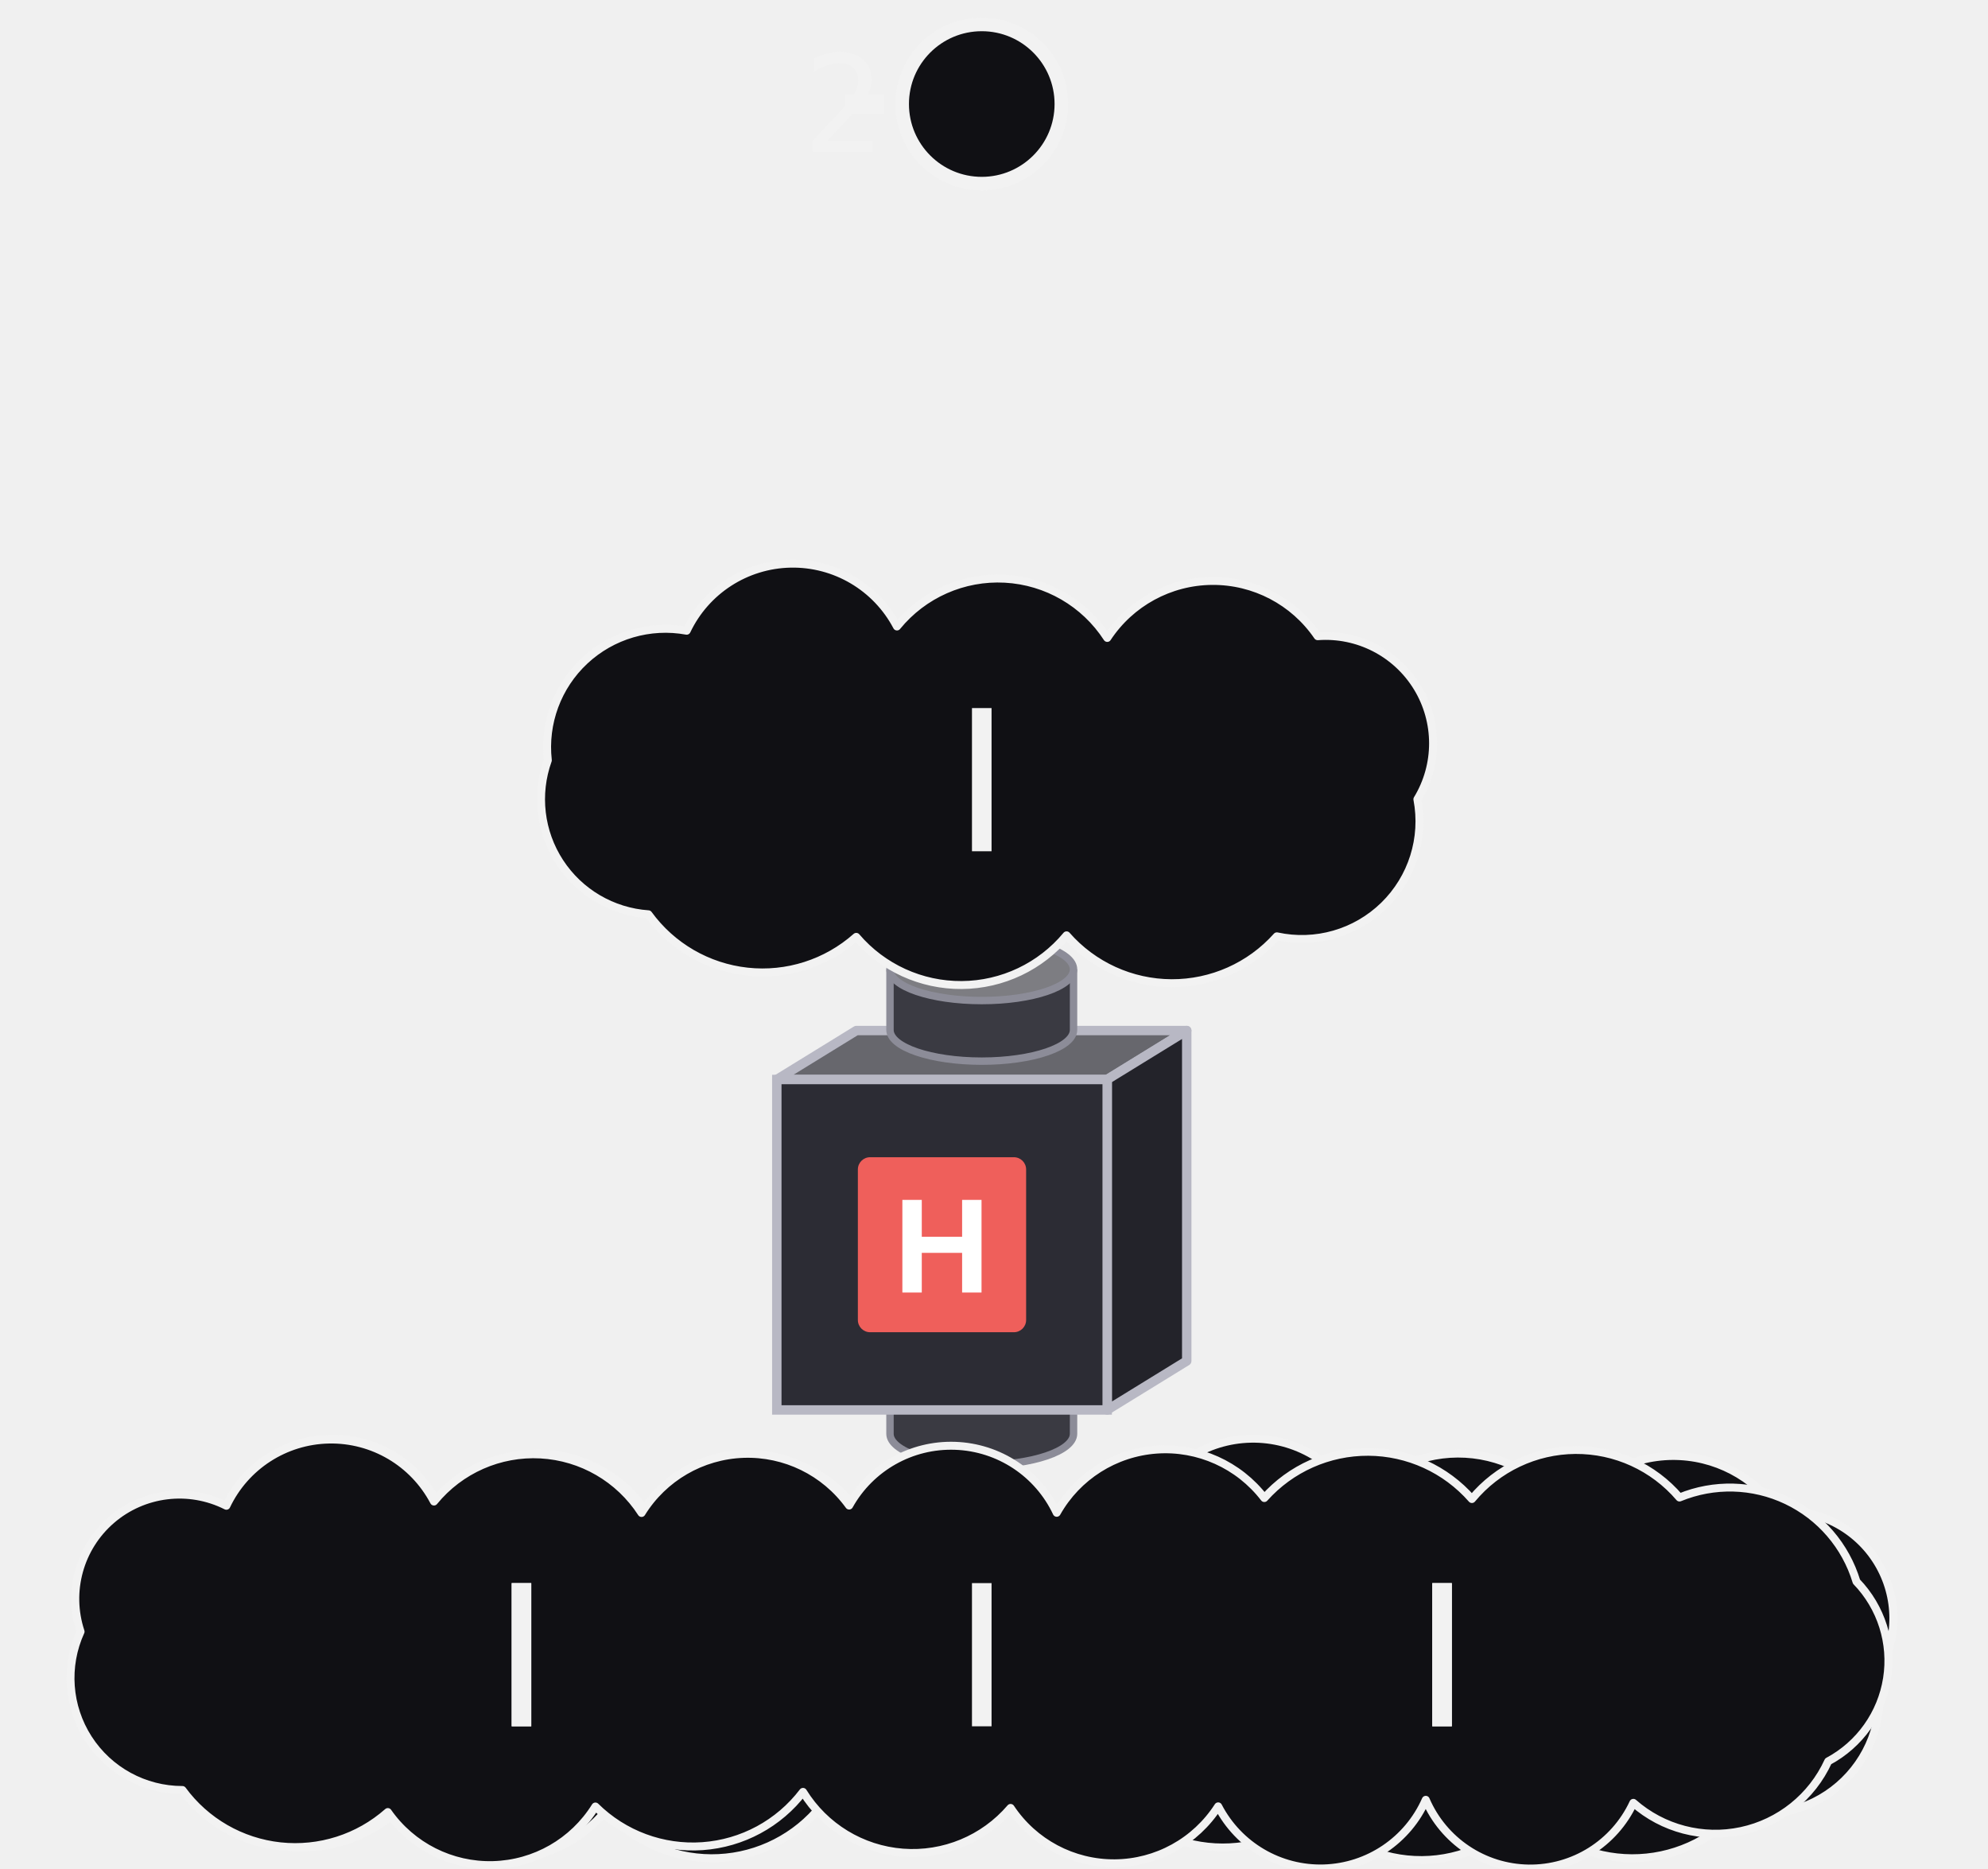
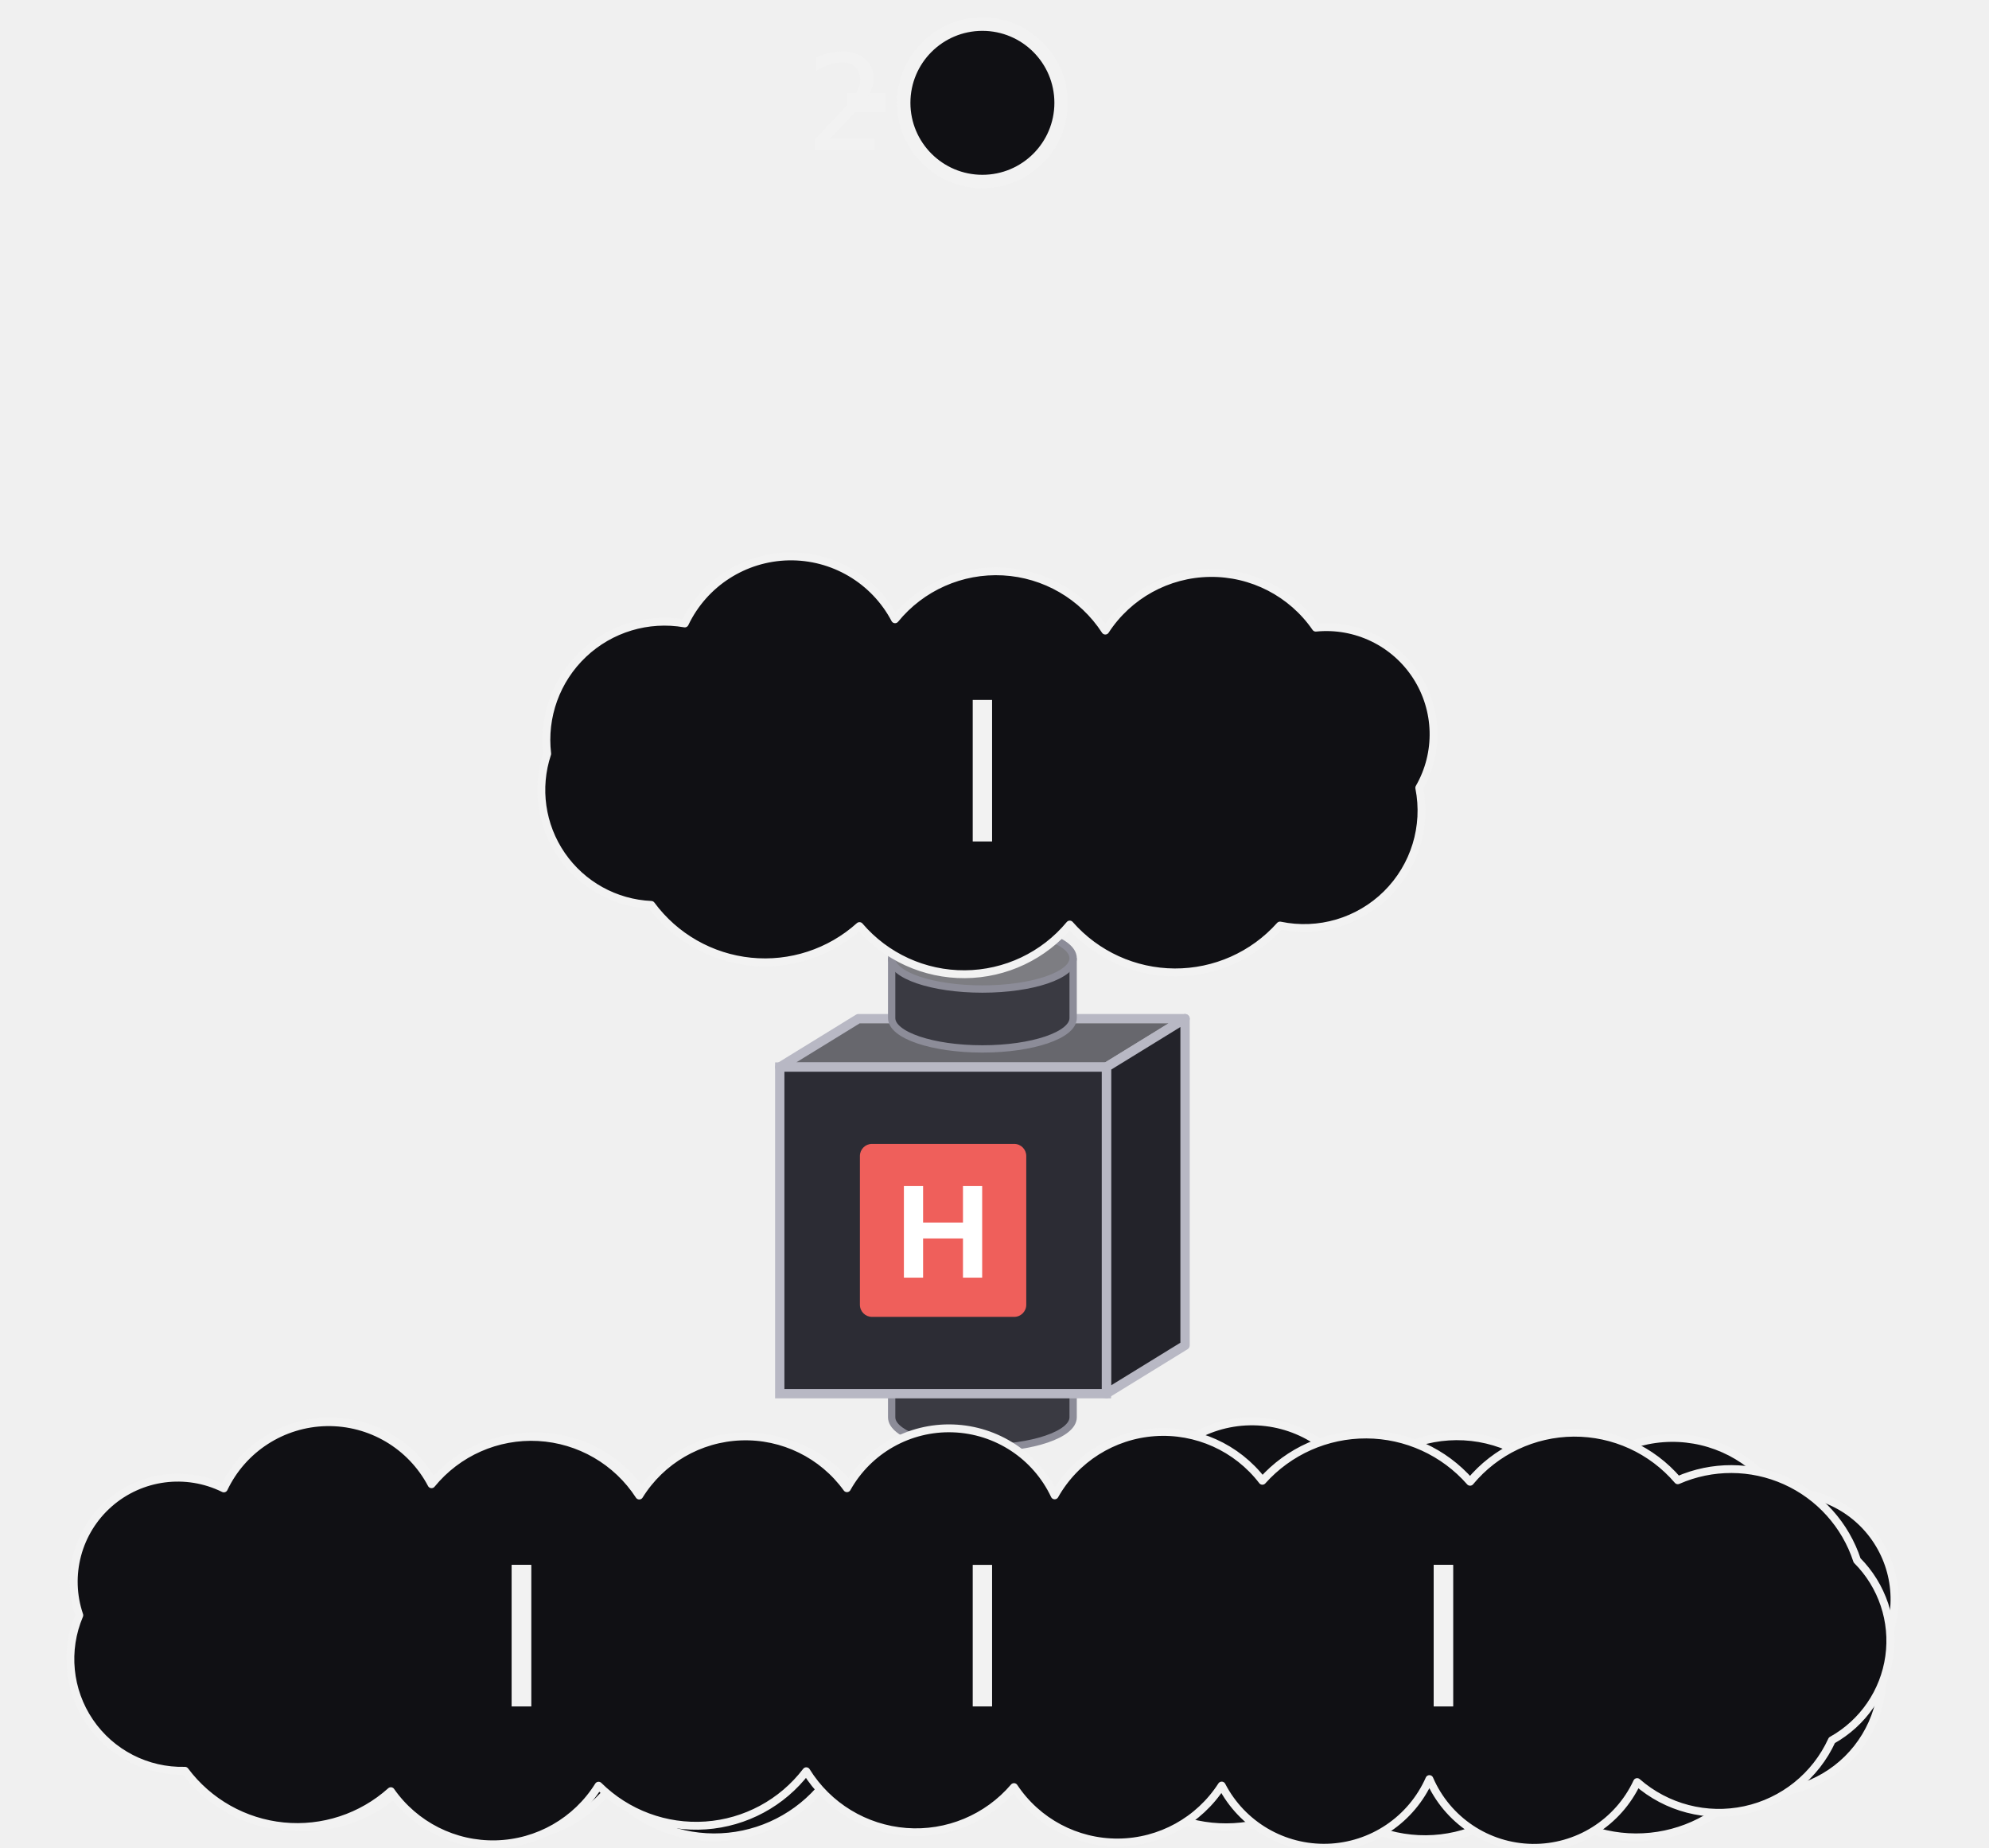
- <svg xmlns="http://www.w3.org/2000/svg" viewBox="-160.464 -17 324.928 305.413" width="324.928" height="305.413" shape-rendering="geometricPrecision">
-   <style>g[style*="animation-name"]{animation-duration:9.223s;animation-timing-function:cubic-bezier(0.35,0,0.65,1);animation-fill-mode:both;animation-play-state:var(--misty-play,running);animation-delay:var(--misty-at,0s);animation-iteration-count:1}@keyframes f0c{0%{opacity:1}10.945%{opacity:1}12.084%{opacity:0.22}17.396%{opacity:0.22}18.535%{opacity:1}47.366%{opacity:1}48.504%{opacity:0.22}53.817%{opacity:0.22}54.955%{opacity:1}100%{opacity:1}}@keyframes c0{0%{transform:translate(0px,0px);opacity:1}0%{transform:translate(0px,0px);opacity:1}0%{transform:translate(0px,0px);opacity:1}34.848%{transform:translate(0px,0px);opacity:1}37.558%{transform:translate(0px,0px);opacity:0}100%{transform:translate(0px,0px);opacity:0}}@keyframes c1{0%{transform:translate(75.232px,-67px);opacity:0}12.572%{transform:translate(75.232px,-67px);opacity:0}14.74%{transform:translate(75.232px,-67px);opacity:1}18.535%{transform:translate(75.232px,-67px);opacity:1}25.453%{transform:translate(75.232px,0px);opacity:1}33.221%{transform:translate(0px,0px);opacity:1}71.268%{transform:translate(0px,0px);opacity:1}73.979%{transform:translate(0px,0px);opacity:0}100%{transform:translate(0px,0px);opacity:0}}@keyframes c2{0%{transform:translate(-75.232px,-67px);opacity:0}48.992%{transform:translate(-75.232px,-67px);opacity:0}51.161%{transform:translate(-75.232px,-67px);opacity:1}54.955%{transform:translate(-75.232px,-67px);opacity:1}61.874%{transform:translate(-75.232px,0px);opacity:1}69.642%{transform:translate(0px,0px);opacity:1}71.268%{transform:translate(0px,0px);opacity:1}73.979%{transform:translate(0px,0px);opacity:0}100%{transform:translate(0px,0px);opacity:0}}@keyframes c3{0%{transform:translate(0px,0px);opacity:0}73.979%{transform:translate(0px,0px);opacity:0}76.689%{transform:translate(0px,0px);opacity:1}83.737%{transform:translate(0px,0px);opacity:1}86.447%{transform:translate(0px,0px);opacity:0}100%{transform:translate(0px,0px);opacity:0}}@keyframes b0{0%{transform:translate(0px,0px);opacity:1}0%{transform:translate(0px,0px);opacity:1}0%{transform:translate(0px,0px);opacity:1}34.848%{transform:translate(0px,0px);opacity:1}37.558%{transform:translate(0px,0px);opacity:0}100%{transform:translate(0px,0px);opacity:0}}@keyframes b1{0%{transform:translate(75.232px,-67px);opacity:0}12.572%{transform:translate(75.232px,-67px);opacity:0}14.74%{transform:translate(75.232px,-67px);opacity:1}18.535%{transform:translate(75.232px,-67px);opacity:1}25.453%{transform:translate(75.232px,0px);opacity:1}33.221%{transform:translate(0px,0px);opacity:1}71.268%{transform:translate(0px,0px);opacity:1}73.979%{transform:translate(0px,0px);opacity:0}100%{transform:translate(0px,0px);opacity:0}}@keyframes b2{0%{transform:translate(-75.232px,-67px);opacity:0}48.992%{transform:translate(-75.232px,-67px);opacity:0}51.161%{transform:translate(-75.232px,-67px);opacity:1}54.955%{transform:translate(-75.232px,-67px);opacity:1}61.874%{transform:translate(-75.232px,0px);opacity:1}69.642%{transform:translate(0px,0px);opacity:1}71.268%{transform:translate(0px,0px);opacity:1}73.979%{transform:translate(0px,0px);opacity:0}100%{transform:translate(0px,0px);opacity:0}}@keyframes b3{0%{transform:translate(0px,0px);opacity:0}73.979%{transform:translate(0px,0px);opacity:0}76.689%{transform:translate(0px,0px);opacity:1}83.737%{transform:translate(0px,0px);opacity:1}86.447%{transform:translate(0px,0px);opacity:0}100%{transform:translate(0px,0px);opacity:0}}@keyframes b4{0%{transform:translate(0px,0px);opacity:0}73.979%{transform:translate(0px,0px);opacity:0}76.689%{transform:translate(0px,0px);opacity:1}83.737%{transform:translate(0px,0px);opacity:1}86.447%{transform:translate(0px,0px);opacity:0}100%{transform:translate(0px,0px);opacity:0}}@keyframes b5{0%{transform:translate(0px,0px);opacity:0}73.979%{transform:translate(0px,0px);opacity:0}76.689%{transform:translate(0px,0px);opacity:1}83.737%{transform:translate(0px,0px);opacity:1}86.447%{transform:translate(0px,0px);opacity:0}100%{transform:translate(0px,0px);opacity:0}}@keyframes r0{0%{transform:translate(-30px,110.413px);opacity:1}0%{transform:translate(-30px,110.413px);opacity:1}3.098%{transform:translate(0px,110.413px);opacity:1}10.945%{transform:translate(0px,186.413px);opacity:1}13.829%{transform:translate(0px,186.413px);opacity:1}15.651%{transform:translate(0px,186.413px);opacity:0}34.848%{transform:translate(0px,186.413px);opacity:0}100%{transform:translate(0px,186.413px);opacity:0}}@keyframes r1{0%{transform:translate(45.232px,110.413px);opacity:1}0%{transform:translate(45.232px,110.413px);opacity:1}34.848%{transform:translate(45.232px,110.413px);opacity:1}39.518%{transform:translate(0px,110.413px);opacity:1}47.366%{transform:translate(0px,186.413px);opacity:1}50.25%{transform:translate(0px,186.413px);opacity:1}52.071%{transform:translate(0px,186.413px);opacity:0}100%{transform:translate(0px,186.413px);opacity:0}}@keyframes r2{0%{transform:translate(-30px,186.413px);opacity:0}10.945%{transform:translate(-30px,186.413px);opacity:0}13.829%{transform:translate(-30px,186.413px);opacity:0}15.651%{transform:translate(-30px,186.413px);opacity:1}18.535%{transform:translate(-30px,186.413px);opacity:1}25.453%{transform:translate(-30px,253.413px);opacity:1}33.221%{transform:translate(-105.232px,253.413px);opacity:1}77.774%{transform:translate(-105.232px,253.413px);opacity:1}83.737%{transform:translate(0px,253.413px);opacity:0}100%{transform:translate(0px,253.413px);opacity:0}}@keyframes r3{0%{transform:translate(45.232px,186.413px);opacity:0}10.945%{transform:translate(45.232px,186.413px);opacity:0}13.829%{transform:translate(45.232px,186.413px);opacity:0}15.651%{transform:translate(45.232px,186.413px);opacity:1}18.535%{transform:translate(45.232px,186.413px);opacity:1}25.453%{transform:translate(45.232px,253.413px);opacity:1}33.221%{transform:translate(-30px,253.413px);opacity:1}77.774%{transform:translate(-30px,253.413px);opacity:1}83.737%{transform:translate(-30px,253.413px);opacity:0}100%{transform:translate(-30px,253.413px);opacity:0}}@keyframes r4{0%{transform:translate(-30px,186.413px);opacity:0}47.366%{transform:translate(-30px,186.413px);opacity:0}50.25%{transform:translate(-30px,186.413px);opacity:0}52.071%{transform:translate(-30px,186.413px);opacity:1}54.955%{transform:translate(-30px,186.413px);opacity:1}61.874%{transform:translate(-30px,253.413px);opacity:1}69.642%{transform:translate(45.232px,253.413px);opacity:1}77.774%{transform:translate(45.232px,253.413px);opacity:1}83.737%{transform:translate(0px,253.413px);opacity:0}100%{transform:translate(0px,253.413px);opacity:0}}@keyframes r5{0%{transform:translate(45.232px,186.413px);opacity:0}47.366%{transform:translate(45.232px,186.413px);opacity:0}50.25%{transform:translate(45.232px,186.413px);opacity:0}52.071%{transform:translate(45.232px,186.413px);opacity:1}54.955%{transform:translate(45.232px,186.413px);opacity:1}61.874%{transform:translate(45.232px,253.413px);opacity:1}69.642%{transform:translate(120.464px,253.413px);opacity:1}77.774%{transform:translate(120.464px,253.413px);opacity:1}83.737%{transform:translate(-30px,253.413px);opacity:0}100%{transform:translate(-30px,253.413px);opacity:0}}@keyframes r6{0%{transform:translate(0px,253.413px);opacity:0}77.774%{transform:translate(0px,253.413px);opacity:0}83.737%{transform:translate(0px,253.413px);opacity:1}83.737%{transform:translate(0px,253.413px);opacity:1}88.616%{transform:translate(0px,253.413px);opacity:0}100%{transform:translate(0px,253.413px);opacity:0}}@keyframes r7{0%{transform:translate(0px,253.413px);opacity:0}83.737%{transform:translate(0px,253.413px);opacity:0}88.616%{transform:translate(0px,253.413px);opacity:1}100%{transform:translate(0px,253.413px);opacity:1}}</style>
+ <svg xmlns="http://www.w3.org/2000/svg" viewBox="-162.4 -17 328.8 305.413" width="328.8" height="305.413" shape-rendering="geometricPrecision">
+   <style>g[style*="animation-name"]{animation-duration:9.251s;animation-timing-function:cubic-bezier(0.35,0,0.65,1);animation-fill-mode:both;animation-play-state:var(--misty-play,running);animation-delay:var(--misty-at,0s);animation-iteration-count:1}@keyframes f0c{0%{opacity:1}10.913%{opacity:1}12.048%{opacity:0.22}17.344%{opacity:0.22}18.479%{opacity:1}47.424%{opacity:1}48.559%{opacity:0.22}53.855%{opacity:0.22}54.99%{opacity:1}100%{opacity:1}}@keyframes c0{0%{transform:translate(0px,0px);opacity:1}0%{transform:translate(0px,0px);opacity:1}0%{transform:translate(0px,0px);opacity:1}34.843%{transform:translate(0px,0px);opacity:1}37.546%{transform:translate(0px,0px);opacity:0}100%{transform:translate(0px,0px);opacity:0}}@keyframes c1{0%{transform:translate(76.2px,-67px);opacity:0}12.534%{transform:translate(76.2px,-67px);opacity:0}14.696%{transform:translate(76.2px,-67px);opacity:1}18.479%{transform:translate(76.2px,-67px);opacity:1}25.377%{transform:translate(76.2px,0px);opacity:1}33.222%{transform:translate(0px,0px);opacity:1}71.354%{transform:translate(0px,0px);opacity:1}74.057%{transform:translate(0px,0px);opacity:0}100%{transform:translate(0px,0px);opacity:0}}@keyframes c2{0%{transform:translate(-76.2px,-67px);opacity:0}49.045%{transform:translate(-76.2px,-67px);opacity:0}51.207%{transform:translate(-76.2px,-67px);opacity:1}54.99%{transform:translate(-76.2px,-67px);opacity:1}61.888%{transform:translate(-76.2px,0px);opacity:1}69.733%{transform:translate(0px,0px);opacity:1}71.354%{transform:translate(0px,0px);opacity:1}74.057%{transform:translate(0px,0px);opacity:0}100%{transform:translate(0px,0px);opacity:0}}@keyframes c3{0%{transform:translate(0px,0px);opacity:0}74.057%{transform:translate(0px,0px);opacity:0}76.759%{transform:translate(0px,0px);opacity:1}83.785%{transform:translate(0px,0px);opacity:1}86.488%{transform:translate(0px,0px);opacity:0}100%{transform:translate(0px,0px);opacity:0}}@keyframes b0{0%{transform:translate(0px,0px);opacity:1}0%{transform:translate(0px,0px);opacity:1}0%{transform:translate(0px,0px);opacity:1}34.843%{transform:translate(0px,0px);opacity:1}37.546%{transform:translate(0px,0px);opacity:0}100%{transform:translate(0px,0px);opacity:0}}@keyframes b1{0%{transform:translate(76.2px,-67px);opacity:0}12.534%{transform:translate(76.2px,-67px);opacity:0}14.696%{transform:translate(76.2px,-67px);opacity:1}18.479%{transform:translate(76.2px,-67px);opacity:1}25.377%{transform:translate(76.2px,0px);opacity:1}33.222%{transform:translate(0px,0px);opacity:1}71.354%{transform:translate(0px,0px);opacity:1}74.057%{transform:translate(0px,0px);opacity:0}100%{transform:translate(0px,0px);opacity:0}}@keyframes b2{0%{transform:translate(-76.2px,-67px);opacity:0}49.045%{transform:translate(-76.2px,-67px);opacity:0}51.207%{transform:translate(-76.2px,-67px);opacity:1}54.99%{transform:translate(-76.2px,-67px);opacity:1}61.888%{transform:translate(-76.2px,0px);opacity:1}69.733%{transform:translate(0px,0px);opacity:1}71.354%{transform:translate(0px,0px);opacity:1}74.057%{transform:translate(0px,0px);opacity:0}100%{transform:translate(0px,0px);opacity:0}}@keyframes b3{0%{transform:translate(0px,0px);opacity:0}74.057%{transform:translate(0px,0px);opacity:0}76.759%{transform:translate(0px,0px);opacity:1}83.785%{transform:translate(0px,0px);opacity:1}86.488%{transform:translate(0px,0px);opacity:0}100%{transform:translate(0px,0px);opacity:0}}@keyframes b4{0%{transform:translate(0px,0px);opacity:0}74.057%{transform:translate(0px,0px);opacity:0}76.759%{transform:translate(0px,0px);opacity:1}83.785%{transform:translate(0px,0px);opacity:1}86.488%{transform:translate(0px,0px);opacity:0}100%{transform:translate(0px,0px);opacity:0}}@keyframes b5{0%{transform:translate(0px,0px);opacity:0}74.057%{transform:translate(0px,0px);opacity:0}76.759%{transform:translate(0px,0px);opacity:1}83.785%{transform:translate(0px,0px);opacity:1}86.488%{transform:translate(0px,0px);opacity:0}100%{transform:translate(0px,0px);opacity:0}}@keyframes r0{0%{transform:translate(-30px,110.413px);opacity:1}0%{transform:translate(-30px,110.413px);opacity:1}3.088%{transform:translate(0px,110.413px);opacity:1}10.913%{transform:translate(0px,186.413px);opacity:1}13.788%{transform:translate(0px,186.413px);opacity:1}15.604%{transform:translate(0px,186.413px);opacity:0}34.843%{transform:translate(0px,186.413px);opacity:0}100%{transform:translate(0px,186.413px);opacity:0}}@keyframes r1{0%{transform:translate(46.2px,110.413px);opacity:1}0%{transform:translate(46.2px,110.413px);opacity:1}34.843%{transform:translate(46.2px,110.413px);opacity:1}39.6%{transform:translate(0px,110.413px);opacity:1}47.424%{transform:translate(0px,186.413px);opacity:1}50.299%{transform:translate(0px,186.413px);opacity:1}52.115%{transform:translate(0px,186.413px);opacity:0}100%{transform:translate(0px,186.413px);opacity:0}}@keyframes r2{0%{transform:translate(-30px,186.413px);opacity:0}10.913%{transform:translate(-30px,186.413px);opacity:0}13.788%{transform:translate(-30px,186.413px);opacity:0}15.604%{transform:translate(-30px,186.413px);opacity:1}18.479%{transform:translate(-30px,186.413px);opacity:1}25.377%{transform:translate(-30px,253.413px);opacity:1}33.222%{transform:translate(-106.2px,253.413px);opacity:1}77.84%{transform:translate(-106.2px,253.413px);opacity:1}83.785%{transform:translate(0px,253.413px);opacity:0}100%{transform:translate(0px,253.413px);opacity:0}}@keyframes r3{0%{transform:translate(46.2px,186.413px);opacity:0}10.913%{transform:translate(46.2px,186.413px);opacity:0}13.788%{transform:translate(46.2px,186.413px);opacity:0}15.604%{transform:translate(46.2px,186.413px);opacity:1}18.479%{transform:translate(46.2px,186.413px);opacity:1}25.377%{transform:translate(46.2px,253.413px);opacity:1}33.222%{transform:translate(-30px,253.413px);opacity:1}77.84%{transform:translate(-30px,253.413px);opacity:1}83.785%{transform:translate(-30px,253.413px);opacity:0}100%{transform:translate(-30px,253.413px);opacity:0}}@keyframes r4{0%{transform:translate(-30px,186.413px);opacity:0}47.424%{transform:translate(-30px,186.413px);opacity:0}50.299%{transform:translate(-30px,186.413px);opacity:0}52.115%{transform:translate(-30px,186.413px);opacity:1}54.99%{transform:translate(-30px,186.413px);opacity:1}61.888%{transform:translate(-30px,253.413px);opacity:1}69.733%{transform:translate(46.2px,253.413px);opacity:1}77.84%{transform:translate(46.2px,253.413px);opacity:1}83.785%{transform:translate(0px,253.413px);opacity:0}100%{transform:translate(0px,253.413px);opacity:0}}@keyframes r5{0%{transform:translate(46.2px,186.413px);opacity:0}47.424%{transform:translate(46.2px,186.413px);opacity:0}50.299%{transform:translate(46.2px,186.413px);opacity:0}52.115%{transform:translate(46.2px,186.413px);opacity:1}54.99%{transform:translate(46.2px,186.413px);opacity:1}61.888%{transform:translate(46.2px,253.413px);opacity:1}69.733%{transform:translate(122.4px,253.413px);opacity:1}77.84%{transform:translate(122.4px,253.413px);opacity:1}83.785%{transform:translate(-30px,253.413px);opacity:0}100%{transform:translate(-30px,253.413px);opacity:0}}@keyframes r6{0%{transform:translate(0px,253.413px);opacity:0}77.84%{transform:translate(0px,253.413px);opacity:0}83.785%{transform:translate(0px,253.413px);opacity:1}83.785%{transform:translate(0px,253.413px);opacity:1}88.65%{transform:translate(0px,253.413px);opacity:0}100%{transform:translate(0px,253.413px);opacity:0}}@keyframes r7{0%{transform:translate(0px,253.413px);opacity:0}83.785%{transform:translate(0px,253.413px);opacity:0}88.65%{transform:translate(0px,253.413px);opacity:1}100%{transform:translate(0px,253.413px);opacity:1}}</style>
  <g>
    <path d="M-15 209.413L-15 217.313A15 5.1 0 0 0 15 217.313L15 209.413" fill="#3a3a42" stroke="#8c8c98" stroke-width="1.21" />
    <g style="animation-name:f0c">
      <path d="M-33.5 159.413L-20.5 151.413L33.5 151.413L20.5 159.413Z" fill="#67676d" stroke="#b8b8c4" stroke-width="1.54" stroke-linejoin="round" />
      <path d="M20.5 159.413L33.5 151.413L33.5 205.413L20.5 213.413Z" fill="#23232a" stroke="#b8b8c4" stroke-width="1.54" stroke-linejoin="round" />
      <rect x="-33.5" y="159.413" width="54" height="54" fill="#2c2c34" stroke="#b8b8c4" stroke-width="1.54" />
      <rect x="-20.25" y="172.113" width="27.5" height="28.6" rx="2" fill="#ef5f5b" />
      <text x="-6.5" y="194.223" text-anchor="middle" font-family="ui-sans-serif, system-ui, -apple-system, 'Helvetica Neue', Arial, sans-serif" font-size="22" font-weight="700" fill="#ffffff">H</text>
    </g>
    <path d="M-15 141.413L-15 151.313A15 5.1 0 0 0 15 151.313L15 141.413" fill="#3a3a42" stroke="#8c8c98" stroke-width="1.21" />
    <ellipse cx="0" cy="141.413" rx="15" ry="5.1" fill="#7d7d82" stroke="#8c8c98" stroke-width="1.21" />
    <g style="animation-name:c0">
-       <path d="M-48.232 86.072A19.226 19.226 0 0 1 -13.86 85.38A21.298 21.298 0 0 1 20.513 87.251A20.701 20.701 0 0 1 54.903 86.969A17.561 17.561 0 0 1 71.201 113.617A19.23 19.23 0 0 1 48.232 136.016A22.948 22.948 0 0 1 13.86 135.853A22.467 22.467 0 0 1 -20.513 136.103A23.074 23.074 0 0 1 -54.492 132.412A18.839 18.839 0 0 1 -70.925 107.247A19.346 19.346 0 0 1 -48.232 86.072Z" fill="#101014" stroke="#f2f2f2" stroke-width="1.3" stroke-linejoin="round" />
+       <path d="M-49.2 86.072A19.443 19.443 0 0 1 -14.44 85.38A21.537 21.537 0 0 1 20.319 87.251A20.945 20.945 0 0 1 55.111 86.766A17.723 17.723 0 0 1 72.218 113.246A19.406 19.406 0 0 1 49.2 136.016A23.207 23.207 0 0 1 14.44 135.853A22.72 22.72 0 0 1 -20.319 136.103A23.362 23.362 0 0 1 -54.747 132.603A19.013 19.013 0 0 1 -71.942 107.613A19.525 19.525 0 0 1 -49.2 86.072Z" fill="#101014" stroke="#f2f2f2" stroke-width="1.3" stroke-linejoin="round" />
    </g>
    <g style="animation-name:c1">
-       <path d="M-123.464 229.072A19.226 19.226 0 0 1 -89.092 228.38A21.298 21.298 0 0 1 -54.719 230.251A20.701 20.701 0 0 1 -20.329 229.969A17.561 17.561 0 0 1 -4.031 256.617A19.23 19.23 0 0 1 -27 279.016A22.948 22.948 0 0 1 -61.372 278.853A22.467 22.467 0 0 1 -95.745 279.103A23.074 23.074 0 0 1 -129.724 275.412A18.839 18.839 0 0 1 -146.157 250.247A19.346 19.346 0 0 1 -123.464 229.072Z" fill="#101014" stroke="#f2f2f2" stroke-width="1.3" stroke-linejoin="round" />
+       <path d="M-125.4 229.072A19.443 19.443 0 0 1 -90.64 228.38A21.537 21.537 0 0 1 -55.881 230.251A20.945 20.945 0 0 1 -21.089 229.766A17.723 17.723 0 0 1 -3.982 256.246A19.406 19.406 0 0 1 -27 279.016A23.207 23.207 0 0 1 -61.76 278.853A22.72 22.72 0 0 1 -96.519 279.103A23.362 23.362 0 0 1 -130.947 275.603A19.013 19.013 0 0 1 -148.142 250.613A19.525 19.525 0 0 1 -125.4 229.072Z" fill="#101014" stroke="#f2f2f2" stroke-width="1.3" stroke-linejoin="round" />
    </g>
    <g style="animation-name:c2">
-       <path d="M27 229.072A19.226 19.226 0 0 1 61.372 228.38A21.298 21.298 0 0 1 95.745 230.251A20.701 20.701 0 0 1 130.135 229.969A17.561 17.561 0 0 1 146.433 256.617A19.23 19.23 0 0 1 123.464 279.016A22.948 22.948 0 0 1 89.092 278.853A22.467 22.467 0 0 1 54.719 279.103A23.074 23.074 0 0 1 20.74 275.412A18.839 18.839 0 0 1 4.307 250.247A19.346 19.346 0 0 1 27 229.072Z" fill="#101014" stroke="#f2f2f2" stroke-width="1.3" stroke-linejoin="round" />
+       <path d="M27 229.072A19.443 19.443 0 0 1 61.76 228.38A21.537 21.537 0 0 1 96.519 230.251A20.945 20.945 0 0 1 131.311 229.766A17.723 17.723 0 0 1 148.418 256.246A19.406 19.406 0 0 1 125.4 279.016A23.207 23.207 0 0 1 90.64 278.853A22.72 22.72 0 0 1 55.881 279.103A23.362 23.362 0 0 1 21.453 275.603A19.013 19.013 0 0 1 4.258 250.613A19.525 19.525 0 0 1 27 229.072Z" fill="#101014" stroke="#f2f2f2" stroke-width="1.3" stroke-linejoin="round" />
    </g>
    <g style="animation-name:c3">
-       <path d="M-123.464 229.072A18.978 18.978 0 0 1 -89.535 228.38A21.024 21.024 0 0 1 -55.606 230.251A20.436 20.436 0 0 1 -21.677 229.038A19.085 19.085 0 0 1 12.252 230.221A20.388 20.388 0 0 1 46.181 227.81A22.652 22.652 0 0 1 80.11 227.973A22.177 22.177 0 0 1 114.04 227.723A21.619 21.619 0 0 1 142.966 241.462A18.638 18.638 0 0 1 138.345 270.836A20.295 20.295 0 0 1 106.499 277.622A18.594 18.594 0 0 1 72.57 277.127A18.824 18.824 0 0 1 38.641 278.197A20.268 20.268 0 0 1 4.712 278.452A21.072 21.072 0 0 1 -29.217 275.831A22.646 22.646 0 0 1 -63.146 278.22A20.342 20.342 0 0 1 -97.075 279.127A22.867 22.867 0 0 1 -130.648 275.523A18.298 18.298 0 0 1 -147.295 249.638A17.031 17.031 0 0 1 -123.464 229.072Z" fill="#101014" stroke="#f2f2f2" stroke-width="1.3" stroke-linejoin="round" />
+       <path d="M-125.4 229.072A19.206 19.206 0 0 1 -91.063 228.38A21.276 21.276 0 0 1 -56.727 230.251A20.681 20.681 0 0 1 -22.39 229.038A19.314 19.314 0 0 1 11.947 230.221A20.631 20.631 0 0 1 46.283 227.81A22.924 22.924 0 0 1 80.62 227.973A22.444 22.444 0 0 1 114.957 227.723A21.914 21.914 0 0 1 144.591 240.969A18.823 18.823 0 0 1 140.428 270.709A20.526 20.526 0 0 1 108.232 277.622A18.817 18.817 0 0 1 73.895 277.127A19.05 19.05 0 0 1 39.558 278.197A20.512 20.512 0 0 1 5.222 278.452A21.324 21.324 0 0 1 -29.115 275.831A22.916 22.916 0 0 1 -63.452 278.22A20.586 20.586 0 0 1 -97.788 279.127A23.166 23.166 0 0 1 -131.829 275.754A18.479 18.479 0 0 1 -149.292 250.043A17.2 17.2 0 0 1 -125.4 229.072Z" fill="#101014" stroke="#f2f2f2" stroke-width="1.3" stroke-linejoin="round" />
    </g>
    <g style="animation-name:b0">
      <rect x="-1.6" y="98.713" width="3.2" height="23.4" fill="#f2f2f2" />
    </g>
    <g style="animation-name:b1">
-       <rect x="-76.832" y="241.713" width="3.2" height="23.4" fill="#f2f2f2" />
+       <rect x="-77.8" y="241.713" width="3.2" height="23.4" fill="#f2f2f2" />
    </g>
    <g style="animation-name:b2">
-       <rect x="73.632" y="241.713" width="3.2" height="23.4" fill="#f2f2f2" />
+       <rect x="74.6" y="241.713" width="3.2" height="23.4" fill="#f2f2f2" />
    </g>
    <g style="animation-name:b3">
-       <rect x="-76.832" y="241.713" width="3.2" height="23.4" fill="#f2f2f2" />
+       <rect x="-77.8" y="241.713" width="3.2" height="23.4" fill="#f2f2f2" />
    </g>
    <g style="animation-name:b4">
      <rect x="-1.6" y="241.713" width="3.2" height="23.4" fill="#f2f2f2" />
    </g>
    <g style="animation-name:b5">
-       <rect x="73.632" y="241.713" width="3.2" height="23.4" fill="#f2f2f2" />
+       <rect x="74.6" y="241.713" width="3.2" height="23.4" fill="#f2f2f2" />
    </g>
    <g style="animation-name:r0">
      <g transform="translate(0 0)">
        <path d="M-13 0A13 13 0 1 0 13 0A13 13 0 1 0 -13 0Z" fill="#101014" stroke="#f2f2f2" stroke-width="2.2" stroke-linejoin="round" />
      </g>
    </g>
    <g style="animation-name:r1">
      <g transform="translate(0 0)">
        <path d="M-13 0A13 13 0 1 0 13 0A13 13 0 1 0 -13 0Z" fill="#f2f2f2" stroke="#f2f2f2" stroke-width="2.2" stroke-linejoin="round" />
      </g>
    </g>
    <g style="animation-name:r2">
      <g transform="translate(0 0)">
        <path d="M-13 0A13 13 0 1 0 13 0A13 13 0 1 0 -13 0Z" fill="#101014" stroke="#f2f2f2" stroke-width="2.2" stroke-linejoin="round" />
      </g>
    </g>
    <g style="animation-name:r3">
      <g transform="translate(0 0)">
        <path d="M-13 0A13 13 0 1 0 13 0A13 13 0 1 0 -13 0Z" fill="#f2f2f2" stroke="#f2f2f2" stroke-width="2.2" stroke-linejoin="round" />
      </g>
    </g>
    <g style="animation-name:r4">
      <g transform="translate(0 0)">
        <path d="M-13 0A13 13 0 1 0 13 0A13 13 0 1 0 -13 0Z" fill="#101014" stroke="#f2f2f2" stroke-width="2.2" stroke-linejoin="round" />
      </g>
    </g>
    <g style="animation-name:r5">
      <g transform="translate(0 0)">
        <path d="M-13 0A13 13 0 1 0 13 0A13 13 0 1 0 -13 0Z" fill="#f2f2f2" stroke="#f2f2f2" stroke-width="2.2" stroke-linejoin="round" />
      </g>
      <rect x="-22.4" y="-1.6" width="6.4" height="3.2" fill="#f2f2f2" />
    </g>
    <g style="animation-name:r6">
      <g transform="translate(0 0)">
        <path d="M-13 0A13 13 0 1 0 13 0A13 13 0 1 0 -13 0Z" fill="#101014" stroke="#f2f2f2" stroke-width="2.2" stroke-linejoin="round" />
      </g>
      <text x="-16" y="7.81" text-anchor="end" font-family="ui-monospace, SFMono-Regular, Menlo, monospace" font-size="22" font-weight="400" fill="#f2f2f2">2</text>
    </g>
    <g style="animation-name:r7">
      <g transform="translate(0 0)">
        <path d="M-13 0A13 13 0 1 0 13 0A13 13 0 1 0 -13 0Z" fill="#101014" stroke="#f2f2f2" stroke-width="2.2" stroke-linejoin="round" />
      </g>
    </g>
  </g>
</svg>
